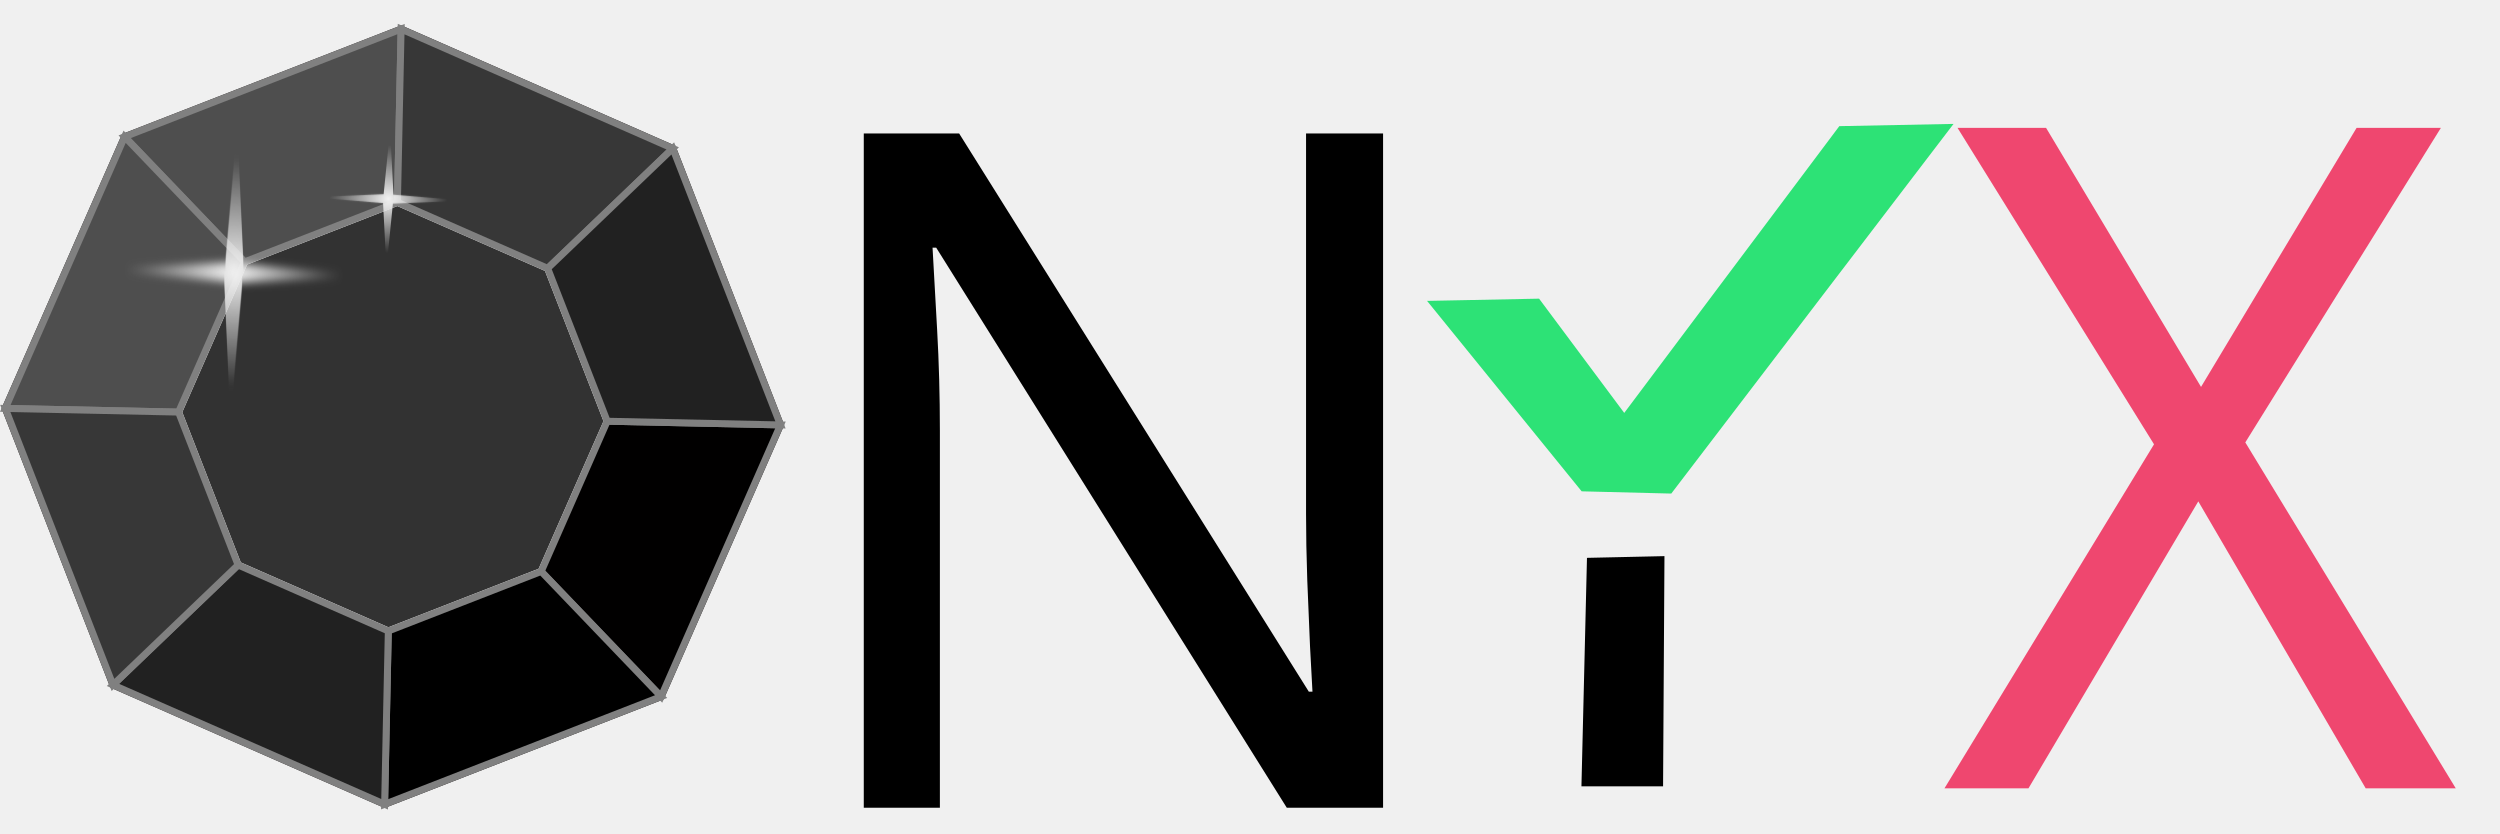
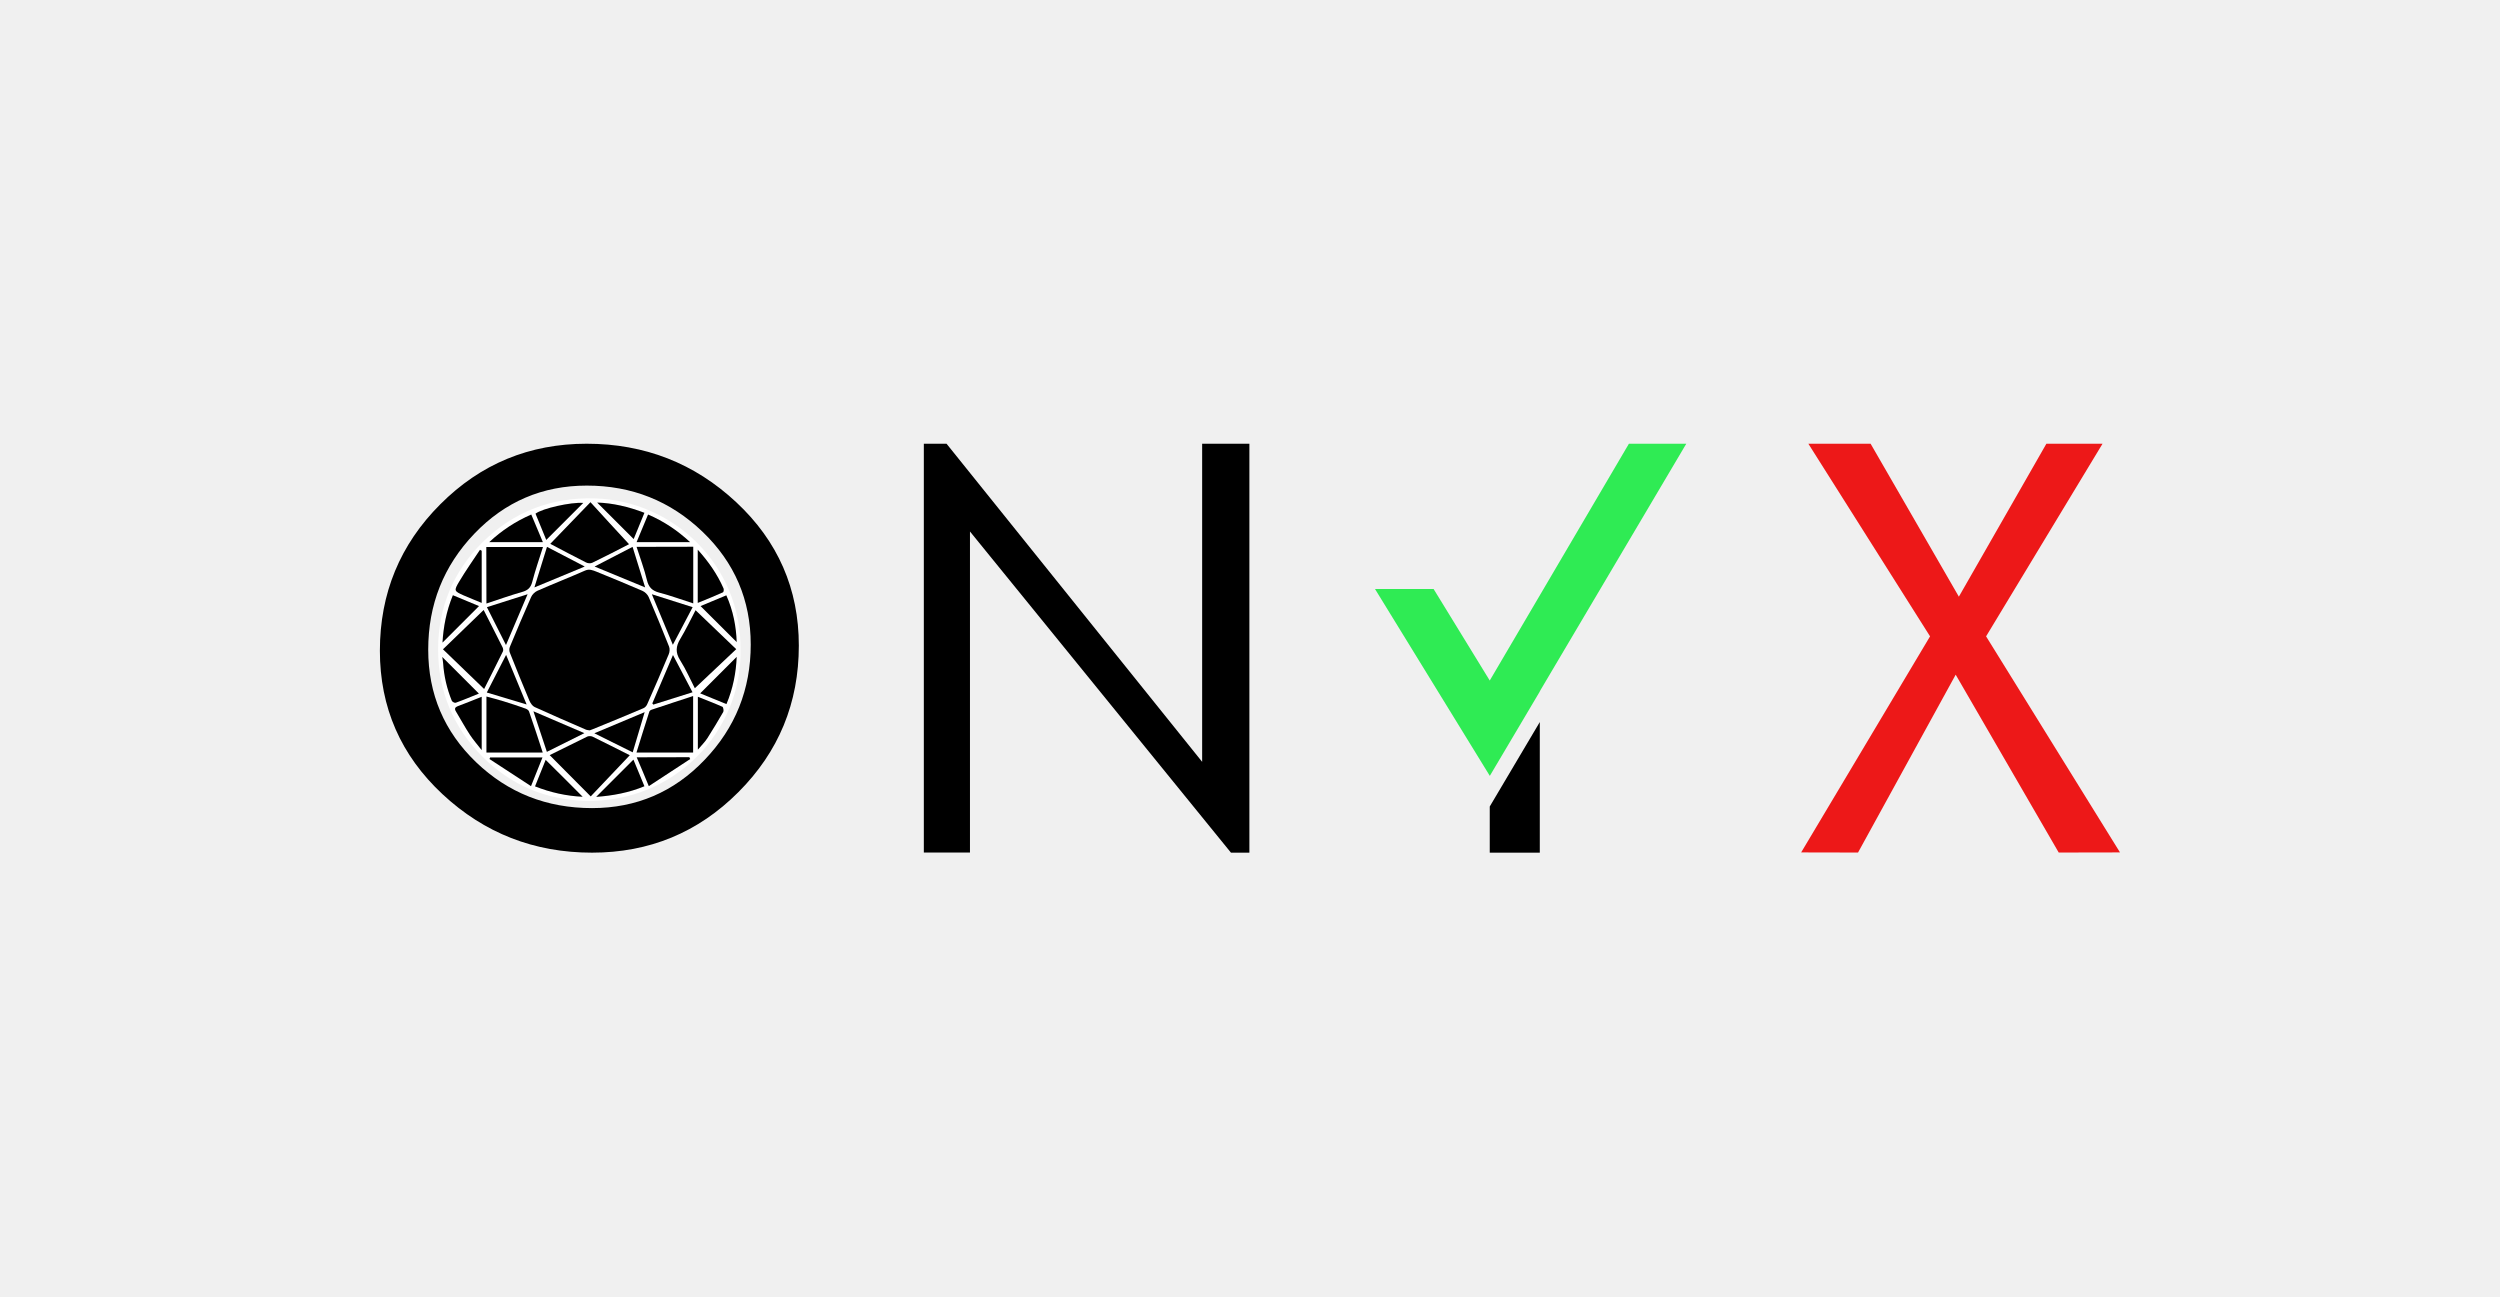
- <svg xmlns="http://www.w3.org/2000/svg" xmlns:xlink="http://www.w3.org/1999/xlink" version="1.1" viewBox="0 0 125.963 39.59" height="120" width="360">
-   <defs>
-     <linearGradient id="linearGradient3004">
-       <stop offset="0" style="stop-color: #f2f2f2; stop-opacity: 1;" />
-       <stop offset="1" style="stop-color: #f2f2f2; stop-opacity: 0;" />
-     </linearGradient>
-     <linearGradient id="linearGradient2837">
-       <stop offset="0" style="stop-color: #ffffff; stop-opacity: 1;" />
-       <stop offset="1" style="stop-color: #ffffff; stop-opacity: 0;" />
-     </linearGradient>
-     <radialGradient gradientUnits="userSpaceOnUse" r="26.458" fy="-123.132" fx="275.042" cy="-123.132" cx="275.042" id="radialGradient3006" xlink:href="#linearGradient3004" />
-     <radialGradient r="26.458" fy="-123.132" fx="275.042" cy="-123.132" cx="275.042" gradientUnits="userSpaceOnUse" id="radialGradient3010" xlink:href="#linearGradient3004" />
-     <filter height="1.047" y="-0.023" width="1.049" x="-0.025" id="filter3164" style="color-interpolation-filters: sRGB;">
-       <feGaussianBlur stdDeviation="0.682" />
-     </filter>
-     <filter height="1.025" y="-0.013" width="1.023" x="-0.011" id="filter3176" style="color-interpolation-filters: sRGB;">
-       <feGaussianBlur stdDeviation="0.341" />
-     </filter>
-   </defs>
-   <g style="display: inline;" transform="translate(-130.0259,164.3989)">
-     <path d="m 163.337,-130.5 -13.931,5.426 -13.688,-6.014 -5.426,-13.931 6.014,-13.688 13.931,-5.426 13.688,6.014 5.426,13.931 z" style="fill: none; stroke: #1c1616; stroke-width: 0.35; stroke-miterlimit: 4;" />
-     <path style="fill: #323232; stroke: #ffffff; stroke-width: 0.35; stroke-miterlimit: 4;" d="m 157.295,-136.805 -7.704,3.001 -7.569,-3.326 -3.001,-7.704 3.326,-7.569 7.704,-3.001 7.569,3.326 3.001,7.704 z" />
-     <path d="m 136.305,-158.707 6.042,6.304 7.704,-3.001 0.186,-8.73 z" style="fill:#4e4e4e; stroke:#808080; stroke-width: 0.35; stroke-linecap: butt; stroke-linejoin: miter; stroke-miterlimit: 4;" />
-     <path d="m 150.051,-155.403 c 7.569,3.326 7.569,3.326 7.569,3.326 l 6.304,-6.042 -13.688,-6.014 z" style="fill: #373737; stroke: #808080; stroke-width: 0.35; stroke-linecap: butt; stroke-linejoin: miter; stroke-miterlimit: 4;" />
-     <path d="m 160.621,-144.374 -3.326,7.569 6.042,6.304 6.014,-13.688 z" style="fill: #010000; stroke: #808080; stroke-width: 0.35; stroke-linecap: butt; stroke-linejoin: miter; stroke-miterlimit: 4;" />
-     <path d="m 149.591,-133.804 -0.186,8.73 13.931,-5.426 -6.042,-6.304 z" style="fill: #000000; stroke: #808080; stroke-width: 0.35; stroke-linecap: butt; stroke-linejoin: miter; stroke-miterlimit: 4;" />
-     <path d="m 142.347,-152.403 -3.326,7.569 -8.73,-0.186 6.014,-13.688 z" style="fill: #4e4e4e; stroke: #808080; stroke-width: 0.35; stroke-linecap: butt; stroke-linejoin: miter; stroke-miterlimit: 4;" />
-     <path d="m 142.022,-137.13 7.569,3.326 -0.186,8.73 -13.688,-6.014 z" style="fill: #212121; stroke: #808080; stroke-width: 0.35; stroke-linecap: butt; stroke-linejoin: miter; stroke-miterlimit: 4;" />
-     <path d="m 139.021,-144.834 3.001,7.704 -6.304,6.042 -5.426,-13.931 z" style="fill: #373737; stroke: #808080; stroke-width: 0.35; stroke-linecap: butt; stroke-linejoin: miter; stroke-miterlimit: 4;" />
-     <path d="m 163.924,-158.12 -6.304,6.042 3.001,7.704 8.73,0.186 z" style="fill: #212121; stroke: #808080; stroke-width: 0.35; stroke-linecap: butt; stroke-linejoin: miter; stroke-miterlimit: 4;" />
-     <path transform="matrix(0.06854674, 0.0812797, -0.08871413, 0.06280238, 119.8123, -170.1978)" d="m 301.5,-101.634 -26.24,-18.379 -21.715,23.34 18.379,-26.24 -23.34,-21.715 26.24,18.379 21.715,-23.34 -18.379,26.24 z" style="fill: url(#radialGradient3006); stroke: none; filter: url(#filter3176);" />
-     <path style="fill: url(#radialGradient3010); stroke: none; filter: url(#filter3164);" d="m 301.5,-101.634 -26.24,-18.379 -21.715,23.34 18.379,-26.24 -23.34,-21.715 26.24,18.379 21.715,-23.34 -18.379,26.24 z" transform="matrix(0.1271391, 0.1708757, -0.1645452, 0.1320305, 86.57843, -182.6017)" />
-     <text transform="scale(0.985606, 1.014604)" y="-123.307" x="171.534" style="font-size: 46.908px; line-height: 1.25; stroke: none;" xml:space="preserve">
-       <tspan style="font-size: 46.908px; font-family: sans-serif; stroke-width: 0.07;" y="-123.1" x="171.534">N</tspan>
-     </text>
-     <path d="m 222.7,-159.242 -10.837,14.449 -4.29,-5.757 -5.644,0.113 7.789,9.595 4.515,0.113 14.223,-18.626 z" style="fill: #2DE276; stroke: none;" />
-     <path d="m 209.986,-137.49 -0.279,11.512 4.113,1e-5 0.07,-11.599 z" style="fill: #000000; stroke-width: 0.098px; stroke-linecap: butt; stroke-linejoin: miter;" />
-     <text transform="scale(0.9779568, 1.02254)" y="-123.1" x="232.951" style="font-size: 45.59px; line-height: 1.25; fill: #EF476F; stroke: none;" xml:space="preserve">
-       <tspan style="font-size: 45.59px; font-family: sans-serif; fill: #EF476F;" y="-123.1" x="232.951">X</tspan>
-     </text>
+ <svg xmlns="http://www.w3.org/2000/svg" version="1.1" viewBox="0 0 2048 1062">
+   <style type="text/css">
+     .st1{fill:none;stroke:#000000;stroke-miterlimit:10;}
+     .st2{fill:#FFFFFF;}
+     .st3{fill:#2FEB54;}
+     .st4{fill:#ED1818;}
+   </style>
+   <path class="st1" d="M1884-243" />
+   <g>
+     <g>
+       <g id="XMLID_1_">
+         <g>
+           <path class="st2" d="M487.4,408.3c64.4,1.9,120.2,55,119.2,124.1C607.9,599,552.4,658,479.2,656c-32.3-0.9-60.6-12.9-83.6-35.8       c-24.4-24.2-36.7-54.2-36.7-88.3c0-33.7,12.2-63.6,36.3-87.6C420.6,419.3,451.7,407.2,487.4,408.3z M603.5,526       c-0.5-12.4-2.8-25.6-8.5-38.3c-7.5,3.2-14.5,6.1-21,8.8C584.2,506.7,594.2,516.7,603.5,526z M595.1,576.8       c5.4-12.7,8-26,8.4-38.7c-9.5,9.5-19.6,19.6-29.9,29.9C580.3,570.7,587.4,573.6,595.1,576.8z M592.2,485.2       c0.5-0.2,0.8-2.3,0.4-3.2c-5.1-11.6-12.2-21.8-21.1-31.6c0,14.7,0,28.7,0,43.6C578.9,490.9,585.6,488.1,592.2,485.2z        M592.4,583.1c0.6-1,0.1-3.8-0.7-4.2c-6.5-2.9-13.2-5.4-20.1-8.2c0,14.4,0,28.5,0,43.3c2.9-3.5,5.7-6.2,7.8-9.4       C584,597.6,588.3,590.4,592.4,583.1z M603.2,531.8c-11.4-10.9-22.3-21.3-33.3-31.9c-4.1,7.7-7.9,15.8-12.5,23.4       c-3.7,6.1-4.1,11.2-0.1,17.5c4.8,7.6,8.4,15.9,12,22.9C580.4,553.2,591.5,542.7,603.2,531.8z M567.9,494.2       c0-15.7,0-30.8,0-46.4c-15.6,0-30.8,0-46.4,0c2.9,9.2,6.3,18.2,8.5,27.3c1.4,5.9,4.3,8.7,10.1,10.2       C549.4,487.9,558.5,491.2,567.9,494.2z M567.8,616.5c0-15.7,0-30.8,0-46.3c-11.5,3.8-22.8,7.4-34,11.2c-0.8,0.3-1.7,1-1.9,1.7       c-3.5,11-7,22.1-10.5,33.4C537,616.5,552.2,616.5,567.8,616.5z M565.4,621.7c-0.2-0.5-0.5-1-0.7-1.5c-14.2,0-28.4,0-43.1,0       c3.2,7.7,6.3,15.1,9.9,23.6C543.1,636.3,554.2,629,565.4,621.7z M521.6,444.1c14.6,0,28.8,0,43.8,0       c-10.5-9.7-21.7-17.1-34.4-22.6C527.8,429.1,524.7,436.5,521.6,444.1z M551.2,528.3c5.7-10.9,10.9-20.8,16.2-30.8       c-11.1-3.5-21.8-6.9-33.4-10.6C539.9,500.9,545.3,514,551.2,528.3z M567.3,567.1c-5.4-10.3-10.5-20.1-16-30.5       c-6,13.9-11.5,26.8-17,39.7c0.3,0.3,0.5,0.7,0.8,1C545.8,573.9,556.4,570.6,567.3,567.1z M547.8,536c0.8-1.9,1-4.5,0.3-6.3       c-5.4-13.6-11-27.2-16.8-40.6c-0.9-2.1-3.1-4.2-5.2-5.1c-12.4-5.4-24.9-10.5-37.4-15.6c-3.1-1.3-6-2.6-9.7-0.9       c-12.9,5.7-26,10.8-38.9,16.5c-2.1,0.9-4.2,3-5.1,5.1c-6,13.5-11.7,27.1-17.4,40.8c-0.6,1.4-0.5,3.4,0,4.8       c5.3,13.2,10.6,26.4,16.1,39.5c0.8,1.9,2.4,4.2,4.2,5c14,6.4,28.1,12.5,42.2,18.6c0.8,0.3,1.7,0.3,2.9,0.5       c0.8-0.3,1.9-0.6,2.9-1.1c13.7-5.6,27.4-11.2,41-17c1.3-0.5,2.5-1.9,3.1-3.1C536.2,563.5,542.1,549.8,547.8,536z M528.5,481.2       c-3.5-11.3-6.8-22-10.3-33.2c-10.6,5.5-20.6,10.7-31.1,16.2C501,469.9,514.5,475.4,528.5,481.2z M519.1,441.6       c2.7-6.7,5.7-13.8,8.8-21.5c-13-5-25.9-8-38.7-8.4C499.1,421.7,509.1,431.6,519.1,441.6z M518.3,616.3       c3.3-11.1,6.4-21.4,9.8-32.9c-14.2,5.9-27.2,11.4-41.2,17.3C498,606.2,508,611.2,518.3,616.3z M527.9,644.2       c-3.1-7.6-6.1-14.8-9-21.8c-10.1,10.1-20.1,20.1-30.5,30.5C502.1,651.9,515.1,649.4,527.9,644.2z M485.2,461.1       c10.3-5,20.5-10.4,30.1-15.2c-10.5-11.4-20.9-22.7-31.6-34.3c-11.6,12-22.3,23.1-32.9,34.1c9.5,5,19.3,10.2,29.2,15.2       C481.4,461.6,483.8,461.8,485.2,461.1z M515.9,618.7c-10.1-5.1-20.2-10.2-30.4-15.2c-1.2-0.6-3.1-0.6-4.3-0.1       c-10.3,5-20.6,10.1-30.8,15.2c11,11,21.8,21.9,33.6,33.8C494.7,641.1,505.3,629.9,515.9,618.7z M477.8,411.9       c-10-0.8-33.6,4.6-39.1,8.8c3,7.2,5.9,14.4,8.8,21.4C457.7,432,467.7,422.1,477.8,411.9z M479,464.1       c-10.7-5.6-20.7-10.8-30.9-16.1c-3.5,11.3-6.7,21.8-10.2,33.1C451.8,475.4,465,469.9,479,464.1z M448,615.9       c10.2-5.1,20.2-10,30.7-15.3c-14.2-6.1-27.7-11.9-41.8-18C440.8,594.3,444.3,604.9,448,615.9z M438.4,644.2       c12.8,5.1,25.8,7.9,39,8.5c-10.2-10.2-20.1-20.1-30.2-30.2C444.3,629.4,441.4,636.6,438.4,644.2z M444.7,448.1       c-15.7,0-31,0-46.4,0c0,15.4,0,30.4,0,46.3c10-3.3,19.6-6.7,29.3-9.5c4.6-1.3,7-3.4,8.2-8.2C438.5,467,441.8,457.6,444.7,448.1       z M400.9,444.1c14.9,0,29.1,0,43.9,0c-3.2-7.7-6.3-15.1-9.4-22.6C422.5,427.1,411.3,434.3,400.9,444.1z M398.5,616.5       c15.4,0,30.6,0,46.1,0c-3.7-11.3-7.3-22.5-11.1-33.6c-0.3-1-1.6-1.9-2.6-2.3c-6.1-2.1-12.2-4.2-18.3-6.1       c-4.6-1.4-9.2-2.6-14-3.9C398.5,586.2,398.5,601.2,398.5,616.5z M444.3,620.5c-14.7,0-28.8,0-42.9,0c-0.2,0.4-0.4,0.9-0.6,1.3       c11.1,7.2,22.1,14.5,34,22.2C438.3,635.4,441.3,628.1,444.3,620.5z M414.5,528.4c6-14,11.6-27.3,17.7-41.6       c-11.7,3.7-22.3,7.1-33.3,10.6C404,507.8,409.1,517.7,414.5,528.4z M431.4,577c-5.7-13.8-11.1-26.9-16.8-40.6       c-5.5,10.6-10.5,20.5-15.8,30.7C409.8,570.5,420.3,573.7,431.4,577z M412,533.6c0.4-0.9,0.2-2.4-0.3-3.3       c-5.1-10.3-10.4-20.5-15.6-30.5c-11,10.7-21.8,21.1-33.3,32.2c11.6,11.2,22.5,21.7,33.7,32.5C401.6,554.4,406.9,544,412,533.6z        M394.6,614.5c0-15.2,0-29.1,0-43.7c-6.8,2.7-13.2,5.3-19.6,7.7c-2.2,0.9-2.9,2-1.5,4.3c3.9,6.4,7.5,12.9,11.5,19.2       C387.7,606.1,391,609.8,394.6,614.5z M394.6,493.9c0-14.7,0-28.7,0-42.7c-0.5-0.3-0.9-0.5-1.4-0.8c-5.7,8.7-11.7,17.1-17,26       c-4.5,7.5-4.2,7.8,3.5,11.3C384.5,489.8,389.4,491.7,394.6,493.9z M373.4,575.7c6.7-2.4,13.2-5.2,19-7.5       c-10.1-10.1-20.3-20.3-30-30c0.2,1,0.6,3,0.7,5c0.6,10.7,3.1,20.9,7.1,30.8C370.5,574.9,372.6,576,373.4,575.7z M392.3,496.6       c-6.8-2.9-14-5.9-21.4-8.9c-5.3,13.1-7.7,26.2-8.5,38.8C372.1,516.8,382.1,506.7,392.3,496.6z" />
+           <path d="M595,487.7c5.7,12.7,8.1,25.9,8.5,38.3c-9.3-9.2-19.3-19.3-29.6-29.5C580.5,493.7,587.4,490.8,595,487.7z" />
+           <path d="M603.5,538.1c-0.5,12.7-3,26-8.4,38.7c-7.6-3.1-14.7-6-21.5-8.8C583.9,557.7,594,547.5,603.5,538.1z" />
+           <path d="M592.7,482c0.4,0.9,0.1,3-0.4,3.2c-6.6,3-13.3,5.7-20.7,8.7c0-14.8,0-28.8,0-43.6C580.5,460.2,587.6,470.4,592.7,482z" />
+           <path d="M591.8,579c0.7,0.3,1.2,3.2,0.7,4.2c-4.2,7.3-8.5,14.4-13,21.5c-2.1,3.2-4.8,5.9-7.8,9.4c0-14.8,0-28.9,0-43.3       C578.6,573.6,585.3,576.1,591.8,579z" />
+           <path d="M569.8,499.9c11,10.5,22,21,33.3,31.9c-11.7,11-22.7,21.4-33.9,32c-3.6-7-7.2-15.3-12-22.9c-4-6.3-3.6-11.4,0.1-17.5       C561.9,515.7,565.8,507.6,569.8,499.9z" />
+           <path d="M567.9,447.9c0,15.6,0,30.7,0,46.4c-9.4-3-18.5-6.4-27.8-8.8c-5.7-1.5-8.7-4.3-10.1-10.2c-2.2-9.2-5.6-18.1-8.5-27.3       C537,447.9,552.2,447.9,567.9,447.9z" />
+           <path d="M567.8,570.2c0,15.5,0,30.7,0,46.3c-15.6,0-30.8,0-46.4,0c3.5-11.3,6.9-22.3,10.5-33.4c0.2-0.7,1.1-1.5,1.9-1.7       C545,577.6,556.3,574,567.8,570.2z" />
+           <path d="M564.7,620.3c0.2,0.5,0.5,1,0.7,1.5c-11.1,7.3-22.3,14.6-33.9,22.2c-3.5-8.5-6.6-16-9.9-23.6       C536.2,620.3,550.4,620.3,564.7,620.3z" />
+           <path d="M565.3,444.1c-15,0-29.2,0-43.8,0c3.2-7.6,6.2-15,9.4-22.6C543.7,427,554.8,434.4,565.3,444.1z" />
+           <path d="M567.4,497.4c-5.3,10.1-10.5,19.9-16.2,30.8c-5.9-14.3-11.3-27.3-17.2-41.4C545.6,490.5,556.3,493.9,567.4,497.4z" />
+           <path d="M551.3,536.6c5.4,10.4,10.6,20.2,16,30.5c-10.9,3.4-21.5,6.8-32.1,10.1c-0.3-0.3-0.5-0.7-0.8-1       C539.9,563.4,545.4,550.5,551.3,536.6z" />
+           <path d="M548.1,529.7c0.7,1.8,0.5,4.5-0.3,6.3c-5.7,13.8-11.7,27.5-17.7,41.1c-0.6,1.3-1.8,2.6-3.1,3.1       c-13.6,5.8-27.3,11.4-41,17c-1,0.4-2.1,0.8-2.9,1.1c-1.2-0.2-2.2-0.2-2.9-0.5c-14.1-6.1-28.2-12.2-42.2-18.6       c-1.8-0.8-3.3-3.1-4.2-5c-5.5-13.1-10.9-26.3-16.1-39.5c-0.6-1.4-0.6-3.4,0-4.8c5.7-13.7,11.4-27.3,17.4-40.8       c0.9-2.1,3.1-4.2,5.1-5.1c12.9-5.7,26-10.8,38.9-16.5c3.7-1.7,6.6-0.3,9.7,0.9c12.5,5.1,25,10.2,37.4,15.6       c2.1,0.9,4.3,3,5.2,5.1C537.1,502.5,542.7,516.1,548.1,529.7z" />
+           <path d="M518.2,448c3.5,11.2,6.8,21.9,10.3,33.2c-14-5.8-27.5-11.3-41.4-17.1C497.5,458.7,507.6,453.5,518.2,448z" />
+           <path d="M527.9,420.1c-3.2,7.7-6.1,14.9-8.8,21.5c-10-10-19.9-19.9-29.9-29.9C502,412.1,514.9,415.1,527.9,420.1z" />
+           <path d="M528.1,583.4c-3.4,11.5-6.5,21.8-9.8,32.9c-10.3-5.1-20.2-10.1-31.4-15.6C500.9,594.8,513.9,589.3,528.1,583.4z" />
+           <path d="M518.9,622.3c2.9,7,5.8,14.2,9,21.8c-12.8,5.3-25.8,7.7-39.5,8.7C498.8,642.4,508.8,632.4,518.9,622.3z" />
+           <path d="M515.3,445.8c-9.5,4.9-19.7,10.2-30.1,15.2c-1.4,0.7-3.8,0.5-5.2-0.3c-9.9-5-19.7-10.2-29.2-15.2       c10.6-11,21.3-22.1,32.9-34.1C494.4,423.2,504.8,434.4,515.3,445.8z" />
+           <path d="M485.5,603.5c10.2,5,20.3,10.1,30.4,15.2c-10.6,11.2-21.2,22.3-32,33.7c-11.8-11.9-22.6-22.7-33.6-33.8       c10.2-5.1,20.5-10.2,30.8-15.2C482.3,602.9,484.3,602.9,485.5,603.5z" />
+           <path d="M438.7,420.8c5.5-4.3,29.1-9.6,39.1-8.8c-10.1,10.1-20.1,20.1-30.3,30.3C444.6,435.1,441.6,427.9,438.7,420.8z" />
+           <path d="M448.1,448c10.2,5.3,20.2,10.5,30.9,16.1c-14,5.8-27.2,11.3-41.2,17.1C441.3,469.8,444.6,459.3,448.1,448z" />
+           <path d="M478.7,600.6c-10.5,5.2-20.6,10.2-30.7,15.3c-3.6-11-7.2-21.6-11-33.2C451,588.7,464.5,594.5,478.7,600.6z" />
+           <path d="M477.3,652.7c-13.2-0.6-26.1-3.4-39-8.5c3.1-7.6,6-14.8,8.7-21.7C457.2,632.6,467.2,642.5,477.3,652.7z" />
+           <path d="M398.4,448.1c15.4,0,30.7,0,46.4,0c-3,9.5-6.3,19-8.8,28.6c-1.2,4.7-3.6,6.9-8.2,8.2c-9.8,2.8-19.3,6.2-29.3,9.5       C398.4,478.5,398.4,463.4,398.4,448.1z" />
+           <path d="M444.7,444.1c-14.8,0-28.9,0-43.9,0c10.4-9.7,21.6-17,34.4-22.6C438.4,429,441.5,436.4,444.7,444.1z" />
+           <path d="M444.6,616.5c-15.5,0-30.7,0-46.1,0c0-15.2,0-30.2,0-45.9c4.8,1.3,9.5,2.5,14,3.9c6.1,1.9,12.3,3.9,18.3,6.1       c1,0.4,2.3,1.3,2.6,2.3C437.3,594,440.9,605.2,444.6,616.5z" />
+           <path d="M401.5,620.5c14.1,0,28.2,0,42.9,0c-3,7.5-6,14.9-9.4,23.5c-11.9-7.8-22.9-15-34-22.2       C401.1,621.4,401.3,620.9,401.5,620.5z" />
+           <path d="M432.2,486.8c-6.1,14.3-11.7,27.5-17.7,41.6c-5.4-10.7-10.4-20.6-15.6-31C409.8,493.9,420.5,490.5,432.2,486.8z" />
+           <path d="M414.6,536.5c5.7,13.7,11.1,26.8,16.8,40.6c-11.1-3.4-21.6-6.5-32.6-9.8C404.1,556.9,409.2,547.1,414.6,536.5z" />
+           <path d="M411.7,530.3c0.5,0.9,0.7,2.4,0.3,3.3c-5.1,10.4-10.4,20.8-15.4,30.8c-11.1-10.7-22-21.3-33.7-32.5       c11.5-11.1,22.2-21.5,33.3-32.2C401.3,509.8,406.6,520,411.7,530.3z" />
+           <path d="M394.6,570.8c0,14.6,0,28.4,0,43.7c-3.7-4.7-6.9-8.4-9.6-12.5c-4.1-6.2-7.6-12.8-11.5-19.2c-1.4-2.3-0.7-3.4,1.5-4.3       C381.5,576.1,387.8,573.5,394.6,570.8z" />
+           <path d="M394.6,451.2c0,14,0,28,0,42.7c-5.2-2.2-10.1-4.1-14.9-6.2c-7.7-3.5-8-3.7-3.5-11.3c5.3-8.9,11.3-17.4,17-26       C393.7,450.7,394.1,450.9,394.6,451.2z" />
+           <path d="M392.3,568.2c-5.8,2.3-12.3,5.1-19,7.5c-0.8,0.3-2.9-0.8-3.2-1.7c-4-9.9-6.4-20.1-7.1-30.8c-0.1-2-0.6-3.9-0.7-5       C372.1,547.9,382.3,558.1,392.3,568.2z" />
+           <path d="M371,487.6c7.4,3.1,14.5,6.1,21.4,8.9c-10.2,10.2-20.2,20.2-29.9,29.9C363.2,513.8,365.6,500.7,371,487.6z" />
+         </g>
+       </g>
+     </g>
+     <g>
+       <path d="M654.4,528.9c0,47-16.5,87-49.5,120c-33,33.1-73,49.6-119.9,49.6c-47.5,0-88.3-16-122.5-47.9     c-34.2-31.9-51.3-71.1-51.3-117.5c0-47,16.5-87,49.5-120c33-33.1,73-49.6,119.9-49.6c47.5,0,88.3,16,122.5,47.9     C637.3,443.3,654.4,482.5,654.4,528.9z M615,528c0-36.4-13.2-67.2-39.5-92.4c-26.3-25.2-57.9-37.8-94.8-37.8     c-36.3,0-67.1,13.2-92.2,39.5c-25.2,26.4-37.7,58-37.7,94.9c0,36.4,13.1,67.1,39.2,92.2c26.2,25.1,57.8,37.6,95,37.6     c36.3,0,67.1-13.2,92.2-39.5C602.4,596.2,615,564.7,615,528z" />
+       <path d="M1023.5,698.5h-15.1L794.6,435.4v263h-37.8V363.5h18.6l209.4,260.6V363.5h38.7V698.5z" />
+       <polygon class="st3" points="1381.4,363.5 1334.4,363.5 1220.4,557.5 1174.4,482.5 1126.4,482.5 1220.4,635.5 1220.4,635.7      1261.4,566.5 1261.4,566.3" />
+       <polygon points="1220.4,698.5 1261.4,698.5 1261.4,591.5 1220.4,660.7" />
+       <path class="st4" d="M1736.7,698.3l-50.2,0.1l-84.4-145.7l-80,145.7l-46.6-0.1l105.6-177l-99.7-157.8h51l72.3,125.3l71.7-125.3     h46l-95.4,157.8L1736.7,698.3z" />
+     </g>
+     <path class="st1" d="M1220.4,399.5" />
+     <path class="st1" d="M1220.4,660.5" />
+     <path class="st1" d="M654.4,528.5" />
  </g>
</svg>
